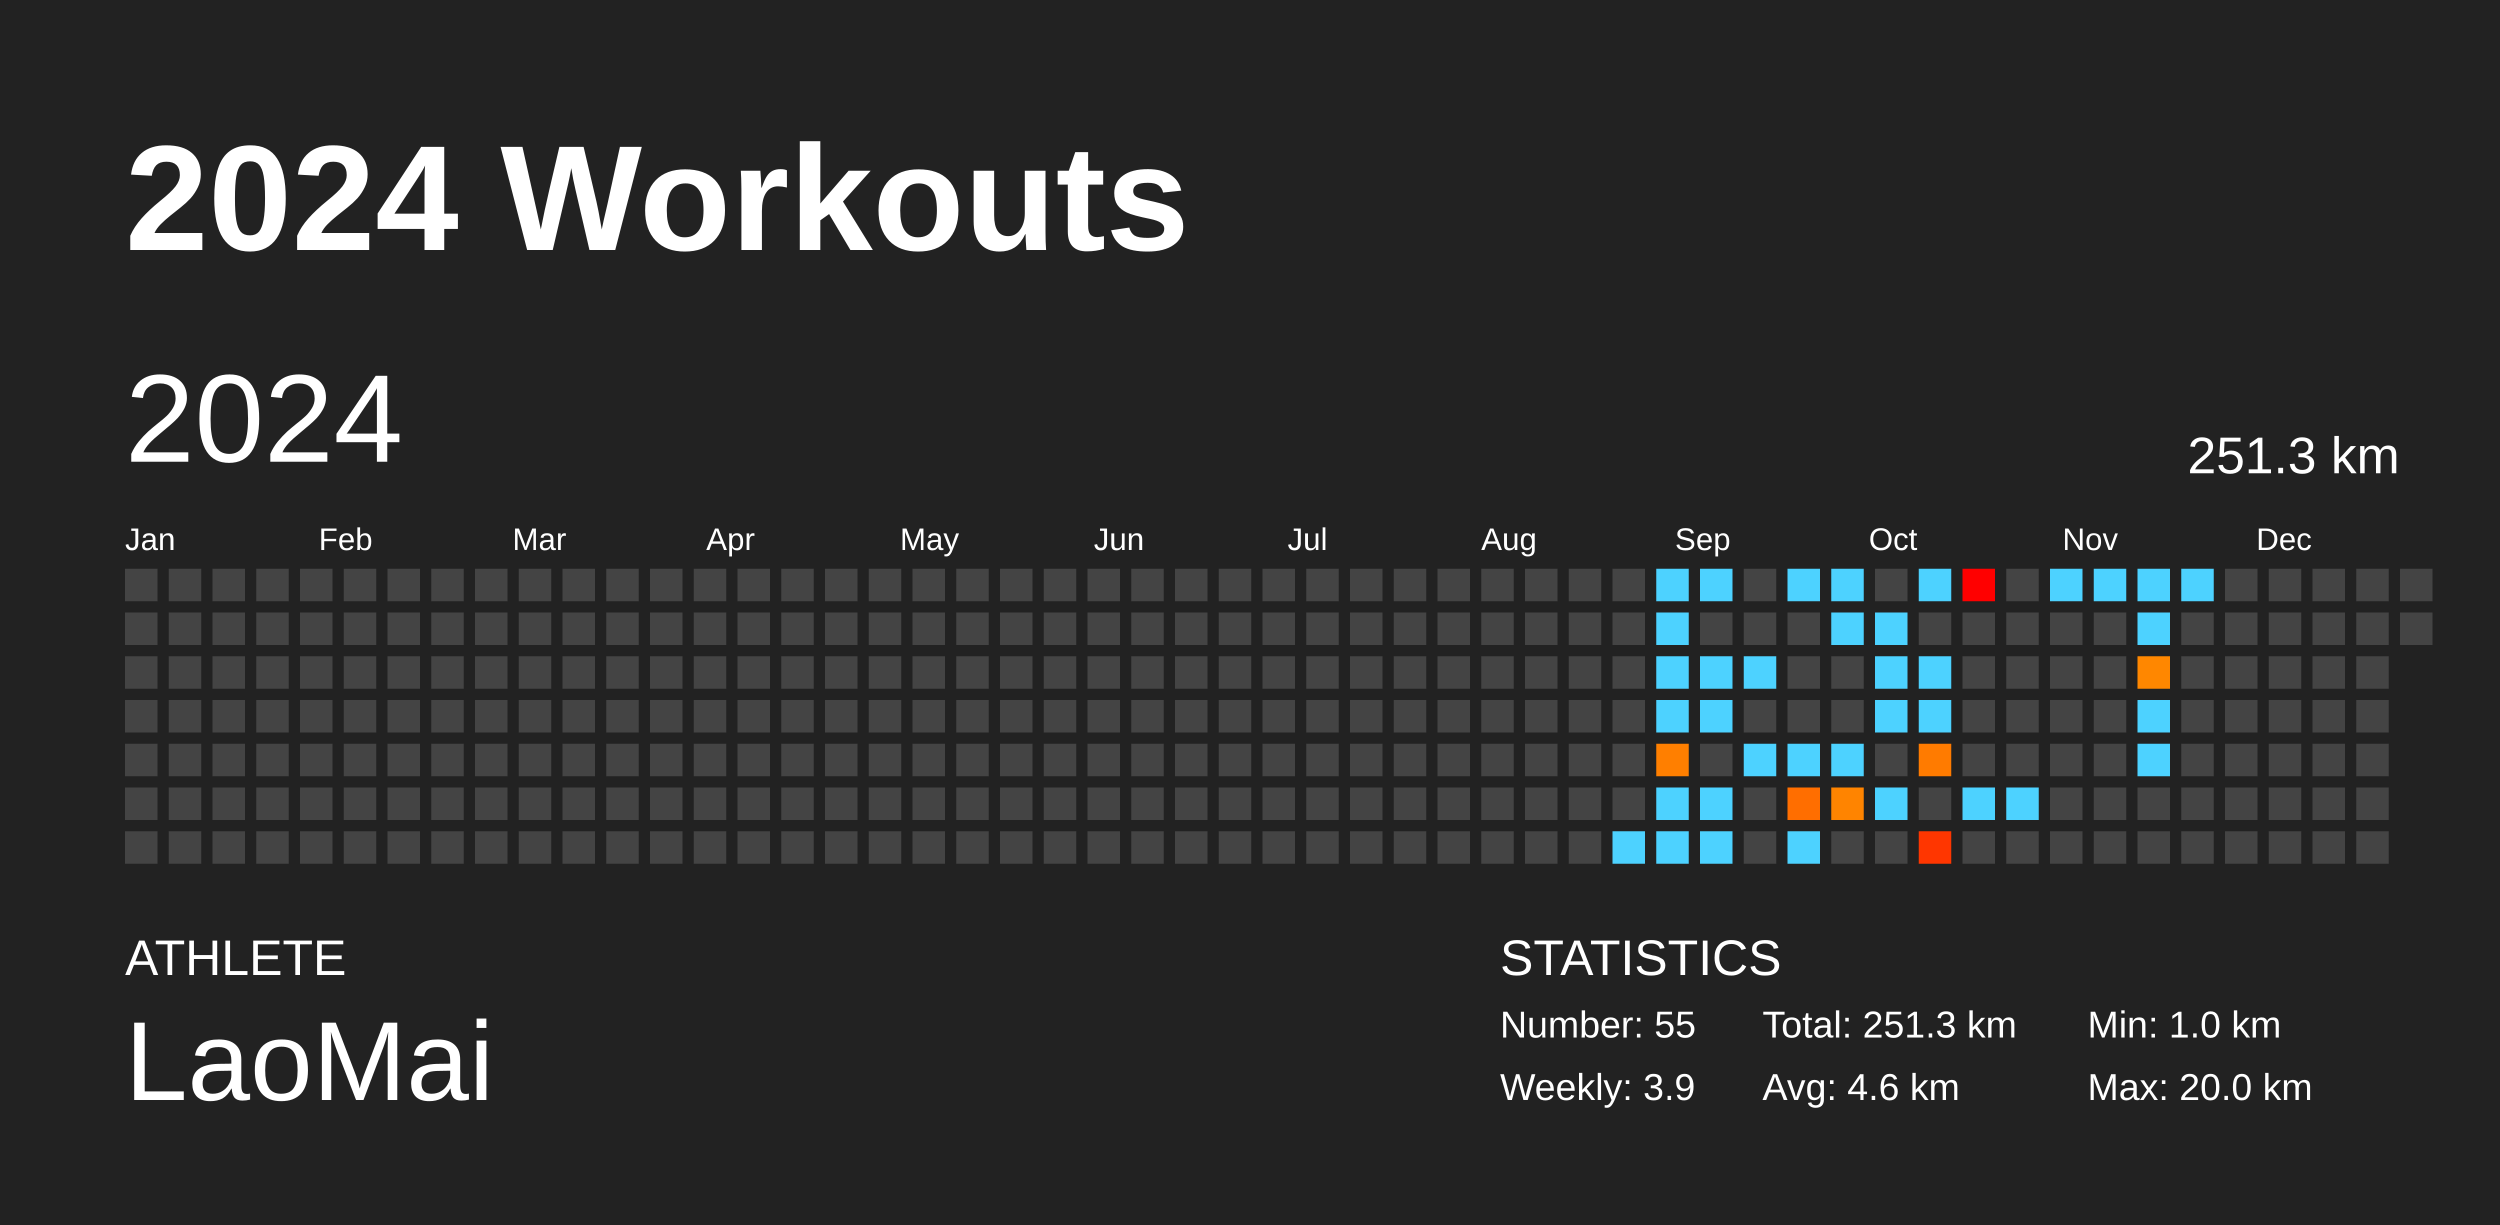
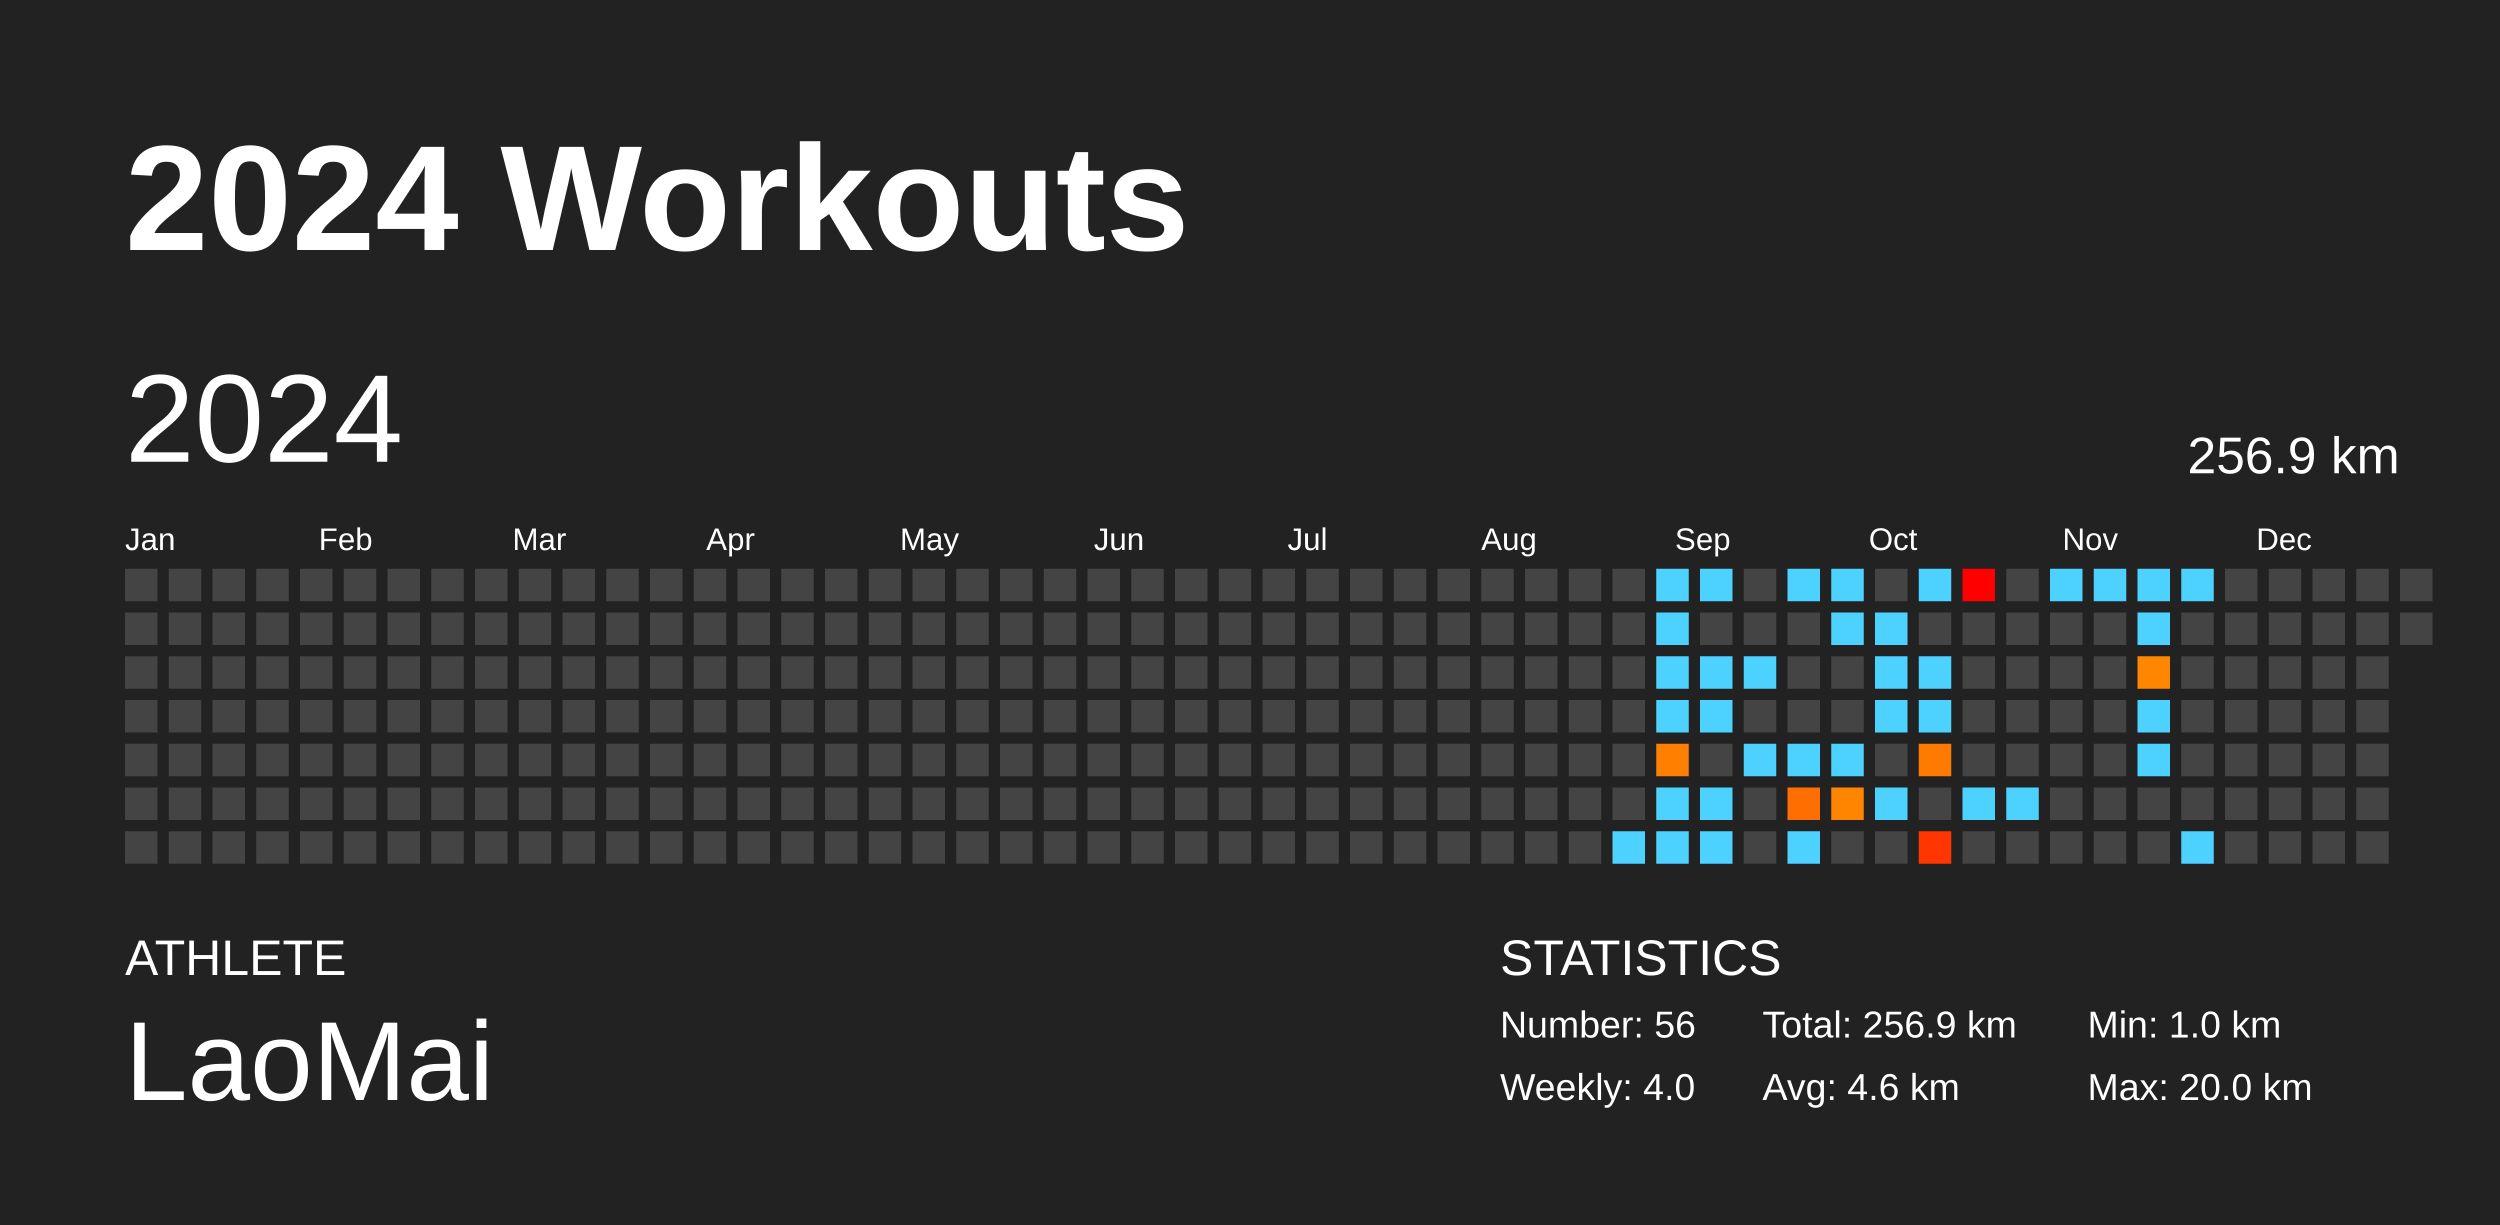
<svg xmlns="http://www.w3.org/2000/svg" baseProfile="full" height="98mm" version="1.1" viewBox="0,0,200,98" width="200mm">
  <defs />
  <rect fill="#222222" height="98" width="200" x="0" y="0" />
  <text fill="#FFFFFF" style="font-size:12px; font-family:Arial; font-weight:bold;" x="10" y="20">2024 Workouts</text>
  <text fill="#FFFFFF" style="font-size:4px; font-family:Arial" x="10" y="78">ATHLETE</text>
  <text fill="#FFFFFF" style="font-size:9px; font-family:Arial" x="10" y="88">LaoMai</text>
  <text fill="#FFFFFF" style="font-size:4px; font-family:Arial" x="120" y="78">STATISTICS</text>
-   <text fill="#FFFFFF" style="font-size:3px; font-family:Arial" x="120" y="83">Number: 55</text>
-   <text fill="#FFFFFF" style="font-size:3px; font-family:Arial" x="120" y="88">Weekly: 3.9</text>
-   <text fill="#FFFFFF" style="font-size:3px; font-family:Arial" x="141" y="83">Total: 251.3 km</text>
+   <text fill="#FFFFFF" style="font-size:3px; font-family:Arial" x="120" y="83">Number: 56</text>
+   <text fill="#FFFFFF" style="font-size:3px; font-family:Arial" x="120" y="88">Weekly: 4.0</text>
+   <text fill="#FFFFFF" style="font-size:3px; font-family:Arial" x="141" y="83">Total: 256.9 km</text>
  <text fill="#FFFFFF" style="font-size:3px; font-family:Arial" x="141" y="88">Avg: 4.6 km</text>
  <text fill="#FFFFFF" style="font-size:3px; font-family:Arial" x="167" y="83">Min: 1.0 km</text>
  <text fill="#FFFFFF" style="font-size:3px; font-family:Arial" x="167" y="88">Max: 20.0 km</text>
  <text dominant-baseline="hanging" fill="#FFFFFF" style="font-size:10.0px; font-family:Arial;" x="10" y="30">2024</text>
-   <text dominant-baseline="hanging" fill="#FFFFFF" style="font-size:4.125px; font-family:Arial;" x="175" y="35">251.3 km</text>
+   <text dominant-baseline="hanging" fill="#FFFFFF" style="font-size:4.125px; font-family:Arial;" x="175" y="35">256.9 km</text>
  <text fill="#FFFFFF" style="font-size:2.5px; font-family:Arial" x="10.0" y="44">Jan</text>
  <text fill="#FFFFFF" style="font-size:2.5px; font-family:Arial" x="25.5" y="44">Feb</text>
  <text fill="#FFFFFF" style="font-size:2.5px; font-family:Arial" x="41.0" y="44">Mar</text>
  <text fill="#FFFFFF" style="font-size:2.5px; font-family:Arial" x="56.5" y="44">Apr</text>
  <text fill="#FFFFFF" style="font-size:2.5px; font-family:Arial" x="72.0" y="44">May</text>
  <text fill="#FFFFFF" style="font-size:2.5px; font-family:Arial" x="87.5" y="44">Jun</text>
  <text fill="#FFFFFF" style="font-size:2.5px; font-family:Arial" x="103.0" y="44">Jul</text>
  <text fill="#FFFFFF" style="font-size:2.5px; font-family:Arial" x="118.5" y="44">Aug</text>
  <text fill="#FFFFFF" style="font-size:2.5px; font-family:Arial" x="134.0" y="44">Sep</text>
  <text fill="#FFFFFF" style="font-size:2.5px; font-family:Arial" x="149.5" y="44">Oct</text>
  <text fill="#FFFFFF" style="font-size:2.5px; font-family:Arial" x="165.0" y="44">Nov</text>
  <text fill="#FFFFFF" style="font-size:2.5px; font-family:Arial" x="180.5" y="44">Dec</text>
  <rect fill="#444444" height="2.6" width="2.6" x="10.0" y="45.5" />
  <rect fill="#444444" height="2.6" width="2.6" x="10.0" y="49.0" />
  <rect fill="#444444" height="2.6" width="2.6" x="10.0" y="52.5" />
  <rect fill="#444444" height="2.6" width="2.6" x="10.0" y="56.0" />
  <rect fill="#444444" height="2.6" width="2.6" x="10.0" y="59.5" />
  <rect fill="#444444" height="2.6" width="2.6" x="10.0" y="63.0" />
  <rect fill="#444444" height="2.6" width="2.6" x="10.0" y="66.5" />
  <rect fill="#444444" height="2.6" width="2.6" x="13.5" y="45.5" />
  <rect fill="#444444" height="2.6" width="2.6" x="13.5" y="49.0" />
  <rect fill="#444444" height="2.6" width="2.6" x="13.5" y="52.5" />
  <rect fill="#444444" height="2.6" width="2.6" x="13.5" y="56.0" />
  <rect fill="#444444" height="2.6" width="2.6" x="13.5" y="59.5" />
  <rect fill="#444444" height="2.6" width="2.6" x="13.5" y="63.0" />
  <rect fill="#444444" height="2.6" width="2.6" x="13.5" y="66.5" />
  <rect fill="#444444" height="2.6" width="2.6" x="17.0" y="45.5" />
  <rect fill="#444444" height="2.6" width="2.6" x="17.0" y="49.0" />
  <rect fill="#444444" height="2.6" width="2.6" x="17.0" y="52.5" />
  <rect fill="#444444" height="2.6" width="2.6" x="17.0" y="56.0" />
  <rect fill="#444444" height="2.6" width="2.6" x="17.0" y="59.5" />
  <rect fill="#444444" height="2.6" width="2.6" x="17.0" y="63.0" />
  <rect fill="#444444" height="2.6" width="2.6" x="17.0" y="66.5" />
  <rect fill="#444444" height="2.6" width="2.6" x="20.5" y="45.5" />
  <rect fill="#444444" height="2.6" width="2.6" x="20.5" y="49.0" />
  <rect fill="#444444" height="2.6" width="2.6" x="20.5" y="52.5" />
  <rect fill="#444444" height="2.6" width="2.6" x="20.5" y="56.0" />
  <rect fill="#444444" height="2.6" width="2.6" x="20.5" y="59.5" />
  <rect fill="#444444" height="2.6" width="2.6" x="20.5" y="63.0" />
  <rect fill="#444444" height="2.6" width="2.6" x="20.5" y="66.5" />
  <rect fill="#444444" height="2.6" width="2.6" x="24.0" y="45.5" />
  <rect fill="#444444" height="2.6" width="2.6" x="24.0" y="49.0" />
  <rect fill="#444444" height="2.6" width="2.6" x="24.0" y="52.5" />
  <rect fill="#444444" height="2.6" width="2.6" x="24.0" y="56.0" />
  <rect fill="#444444" height="2.6" width="2.6" x="24.0" y="59.5" />
  <rect fill="#444444" height="2.6" width="2.6" x="24.0" y="63.0" />
  <rect fill="#444444" height="2.6" width="2.6" x="24.0" y="66.5" />
  <rect fill="#444444" height="2.6" width="2.6" x="27.5" y="45.5" />
  <rect fill="#444444" height="2.6" width="2.6" x="27.5" y="49.0" />
  <rect fill="#444444" height="2.6" width="2.6" x="27.5" y="52.5" />
  <rect fill="#444444" height="2.6" width="2.6" x="27.5" y="56.0" />
  <rect fill="#444444" height="2.6" width="2.6" x="27.5" y="59.5" />
  <rect fill="#444444" height="2.6" width="2.6" x="27.5" y="63.0" />
  <rect fill="#444444" height="2.6" width="2.6" x="27.5" y="66.5" />
  <rect fill="#444444" height="2.6" width="2.6" x="31.0" y="45.5" />
  <rect fill="#444444" height="2.6" width="2.6" x="31.0" y="49.0" />
  <rect fill="#444444" height="2.6" width="2.6" x="31.0" y="52.5" />
  <rect fill="#444444" height="2.6" width="2.6" x="31.0" y="56.0" />
  <rect fill="#444444" height="2.6" width="2.6" x="31.0" y="59.5" />
  <rect fill="#444444" height="2.6" width="2.6" x="31.0" y="63.0" />
  <rect fill="#444444" height="2.6" width="2.6" x="31.0" y="66.5" />
  <rect fill="#444444" height="2.6" width="2.6" x="34.5" y="45.5" />
  <rect fill="#444444" height="2.6" width="2.6" x="34.5" y="49.0" />
  <rect fill="#444444" height="2.6" width="2.6" x="34.5" y="52.5" />
  <rect fill="#444444" height="2.6" width="2.6" x="34.5" y="56.0" />
  <rect fill="#444444" height="2.6" width="2.6" x="34.5" y="59.5" />
  <rect fill="#444444" height="2.6" width="2.6" x="34.5" y="63.0" />
  <rect fill="#444444" height="2.6" width="2.6" x="34.5" y="66.5" />
  <rect fill="#444444" height="2.6" width="2.6" x="38.0" y="45.5" />
  <rect fill="#444444" height="2.6" width="2.6" x="38.0" y="49.0" />
  <rect fill="#444444" height="2.6" width="2.6" x="38.0" y="52.5" />
  <rect fill="#444444" height="2.6" width="2.6" x="38.0" y="56.0" />
  <rect fill="#444444" height="2.6" width="2.6" x="38.0" y="59.5" />
  <rect fill="#444444" height="2.6" width="2.6" x="38.0" y="63.0" />
  <rect fill="#444444" height="2.6" width="2.6" x="38.0" y="66.5" />
  <rect fill="#444444" height="2.6" width="2.6" x="41.5" y="45.5" />
  <rect fill="#444444" height="2.6" width="2.6" x="41.5" y="49.0" />
  <rect fill="#444444" height="2.6" width="2.6" x="41.5" y="52.5" />
  <rect fill="#444444" height="2.6" width="2.6" x="41.5" y="56.0" />
  <rect fill="#444444" height="2.6" width="2.6" x="41.5" y="59.5" />
  <rect fill="#444444" height="2.6" width="2.6" x="41.5" y="63.0" />
  <rect fill="#444444" height="2.6" width="2.6" x="41.5" y="66.5" />
  <rect fill="#444444" height="2.6" width="2.6" x="45.0" y="45.5" />
  <rect fill="#444444" height="2.6" width="2.6" x="45.0" y="49.0" />
  <rect fill="#444444" height="2.6" width="2.6" x="45.0" y="52.5" />
  <rect fill="#444444" height="2.6" width="2.6" x="45.0" y="56.0" />
  <rect fill="#444444" height="2.6" width="2.6" x="45.0" y="59.5" />
  <rect fill="#444444" height="2.6" width="2.6" x="45.0" y="63.0" />
  <rect fill="#444444" height="2.6" width="2.6" x="45.0" y="66.5" />
  <rect fill="#444444" height="2.6" width="2.6" x="48.5" y="45.5" />
  <rect fill="#444444" height="2.6" width="2.6" x="48.5" y="49.0" />
  <rect fill="#444444" height="2.6" width="2.6" x="48.5" y="52.5" />
  <rect fill="#444444" height="2.6" width="2.6" x="48.5" y="56.0" />
  <rect fill="#444444" height="2.6" width="2.6" x="48.5" y="59.5" />
  <rect fill="#444444" height="2.6" width="2.6" x="48.5" y="63.0" />
  <rect fill="#444444" height="2.6" width="2.6" x="48.5" y="66.5" />
  <rect fill="#444444" height="2.6" width="2.6" x="52.0" y="45.5" />
  <rect fill="#444444" height="2.6" width="2.6" x="52.0" y="49.0" />
  <rect fill="#444444" height="2.6" width="2.6" x="52.0" y="52.5" />
  <rect fill="#444444" height="2.6" width="2.6" x="52.0" y="56.0" />
  <rect fill="#444444" height="2.6" width="2.6" x="52.0" y="59.5" />
  <rect fill="#444444" height="2.6" width="2.6" x="52.0" y="63.0" />
  <rect fill="#444444" height="2.6" width="2.6" x="52.0" y="66.5" />
  <rect fill="#444444" height="2.6" width="2.6" x="55.5" y="45.5" />
  <rect fill="#444444" height="2.6" width="2.6" x="55.5" y="49.0" />
  <rect fill="#444444" height="2.6" width="2.6" x="55.5" y="52.5" />
  <rect fill="#444444" height="2.6" width="2.6" x="55.5" y="56.0" />
  <rect fill="#444444" height="2.6" width="2.6" x="55.5" y="59.5" />
  <rect fill="#444444" height="2.6" width="2.6" x="55.5" y="63.0" />
  <rect fill="#444444" height="2.6" width="2.6" x="55.5" y="66.5" />
  <rect fill="#444444" height="2.6" width="2.6" x="59.0" y="45.5" />
  <rect fill="#444444" height="2.6" width="2.6" x="59.0" y="49.0" />
  <rect fill="#444444" height="2.6" width="2.6" x="59.0" y="52.5" />
  <rect fill="#444444" height="2.6" width="2.6" x="59.0" y="56.0" />
  <rect fill="#444444" height="2.6" width="2.6" x="59.0" y="59.5" />
  <rect fill="#444444" height="2.6" width="2.6" x="59.0" y="63.0" />
  <rect fill="#444444" height="2.6" width="2.6" x="59.0" y="66.5" />
  <rect fill="#444444" height="2.6" width="2.6" x="62.5" y="45.5" />
  <rect fill="#444444" height="2.6" width="2.6" x="62.5" y="49.0" />
  <rect fill="#444444" height="2.6" width="2.6" x="62.5" y="52.5" />
  <rect fill="#444444" height="2.6" width="2.6" x="62.5" y="56.0" />
  <rect fill="#444444" height="2.6" width="2.6" x="62.5" y="59.5" />
  <rect fill="#444444" height="2.6" width="2.6" x="62.5" y="63.0" />
  <rect fill="#444444" height="2.6" width="2.6" x="62.5" y="66.5" />
  <rect fill="#444444" height="2.6" width="2.6" x="66.0" y="45.5" />
  <rect fill="#444444" height="2.6" width="2.6" x="66.0" y="49.0" />
  <rect fill="#444444" height="2.6" width="2.6" x="66.0" y="52.5" />
  <rect fill="#444444" height="2.6" width="2.6" x="66.0" y="56.0" />
  <rect fill="#444444" height="2.6" width="2.6" x="66.0" y="59.5" />
  <rect fill="#444444" height="2.6" width="2.6" x="66.0" y="63.0" />
  <rect fill="#444444" height="2.6" width="2.6" x="66.0" y="66.5" />
  <rect fill="#444444" height="2.6" width="2.6" x="69.5" y="45.5" />
  <rect fill="#444444" height="2.6" width="2.6" x="69.5" y="49.0" />
  <rect fill="#444444" height="2.6" width="2.6" x="69.5" y="52.5" />
  <rect fill="#444444" height="2.6" width="2.6" x="69.5" y="56.0" />
  <rect fill="#444444" height="2.6" width="2.6" x="69.5" y="59.5" />
  <rect fill="#444444" height="2.6" width="2.6" x="69.5" y="63.0" />
  <rect fill="#444444" height="2.6" width="2.6" x="69.5" y="66.5" />
  <rect fill="#444444" height="2.6" width="2.6" x="73.0" y="45.5" />
  <rect fill="#444444" height="2.6" width="2.6" x="73.0" y="49.0" />
  <rect fill="#444444" height="2.6" width="2.6" x="73.0" y="52.5" />
  <rect fill="#444444" height="2.6" width="2.6" x="73.0" y="56.0" />
  <rect fill="#444444" height="2.6" width="2.6" x="73.0" y="59.5" />
  <rect fill="#444444" height="2.6" width="2.6" x="73.0" y="63.0" />
  <rect fill="#444444" height="2.6" width="2.6" x="73.0" y="66.5" />
  <rect fill="#444444" height="2.6" width="2.6" x="76.5" y="45.5" />
  <rect fill="#444444" height="2.6" width="2.6" x="76.5" y="49.0" />
  <rect fill="#444444" height="2.6" width="2.6" x="76.5" y="52.5" />
  <rect fill="#444444" height="2.6" width="2.6" x="76.5" y="56.0" />
  <rect fill="#444444" height="2.6" width="2.6" x="76.5" y="59.5" />
  <rect fill="#444444" height="2.6" width="2.6" x="76.5" y="63.0" />
  <rect fill="#444444" height="2.6" width="2.6" x="76.5" y="66.5" />
  <rect fill="#444444" height="2.6" width="2.6" x="80.0" y="45.5" />
  <rect fill="#444444" height="2.6" width="2.6" x="80.0" y="49.0" />
  <rect fill="#444444" height="2.6" width="2.6" x="80.0" y="52.5" />
  <rect fill="#444444" height="2.6" width="2.6" x="80.0" y="56.0" />
  <rect fill="#444444" height="2.6" width="2.6" x="80.0" y="59.5" />
  <rect fill="#444444" height="2.6" width="2.6" x="80.0" y="63.0" />
  <rect fill="#444444" height="2.6" width="2.6" x="80.0" y="66.5" />
  <rect fill="#444444" height="2.6" width="2.6" x="83.5" y="45.5" />
  <rect fill="#444444" height="2.6" width="2.6" x="83.5" y="49.0" />
  <rect fill="#444444" height="2.6" width="2.6" x="83.5" y="52.5" />
  <rect fill="#444444" height="2.6" width="2.6" x="83.5" y="56.0" />
  <rect fill="#444444" height="2.6" width="2.6" x="83.5" y="59.5" />
  <rect fill="#444444" height="2.6" width="2.6" x="83.5" y="63.0" />
  <rect fill="#444444" height="2.6" width="2.6" x="83.5" y="66.5" />
  <rect fill="#444444" height="2.6" width="2.6" x="87.0" y="45.5" />
  <rect fill="#444444" height="2.6" width="2.6" x="87.0" y="49.0" />
  <rect fill="#444444" height="2.6" width="2.6" x="87.0" y="52.5" />
  <rect fill="#444444" height="2.6" width="2.6" x="87.0" y="56.0" />
  <rect fill="#444444" height="2.6" width="2.6" x="87.0" y="59.5" />
  <rect fill="#444444" height="2.6" width="2.6" x="87.0" y="63.0" />
  <rect fill="#444444" height="2.6" width="2.6" x="87.0" y="66.5" />
  <rect fill="#444444" height="2.6" width="2.6" x="90.5" y="45.5" />
  <rect fill="#444444" height="2.6" width="2.6" x="90.5" y="49.0" />
  <rect fill="#444444" height="2.6" width="2.6" x="90.5" y="52.5" />
  <rect fill="#444444" height="2.6" width="2.6" x="90.5" y="56.0" />
  <rect fill="#444444" height="2.6" width="2.6" x="90.5" y="59.5" />
  <rect fill="#444444" height="2.6" width="2.6" x="90.5" y="63.0" />
  <rect fill="#444444" height="2.6" width="2.6" x="90.5" y="66.5" />
  <rect fill="#444444" height="2.6" width="2.6" x="94.0" y="45.5" />
  <rect fill="#444444" height="2.6" width="2.6" x="94.0" y="49.0" />
  <rect fill="#444444" height="2.6" width="2.6" x="94.0" y="52.5" />
  <rect fill="#444444" height="2.6" width="2.6" x="94.0" y="56.0" />
  <rect fill="#444444" height="2.6" width="2.6" x="94.0" y="59.5" />
  <rect fill="#444444" height="2.6" width="2.6" x="94.0" y="63.0" />
  <rect fill="#444444" height="2.6" width="2.6" x="94.0" y="66.5" />
  <rect fill="#444444" height="2.6" width="2.6" x="97.5" y="45.5" />
  <rect fill="#444444" height="2.6" width="2.6" x="97.5" y="49.0" />
  <rect fill="#444444" height="2.6" width="2.6" x="97.5" y="52.5" />
  <rect fill="#444444" height="2.6" width="2.6" x="97.5" y="56.0" />
  <rect fill="#444444" height="2.6" width="2.6" x="97.5" y="59.5" />
  <rect fill="#444444" height="2.6" width="2.6" x="97.5" y="63.0" />
  <rect fill="#444444" height="2.6" width="2.6" x="97.5" y="66.5" />
  <rect fill="#444444" height="2.6" width="2.6" x="101.0" y="45.5" />
  <rect fill="#444444" height="2.6" width="2.6" x="101.0" y="49.0" />
  <rect fill="#444444" height="2.6" width="2.6" x="101.0" y="52.5" />
  <rect fill="#444444" height="2.6" width="2.6" x="101.0" y="56.0" />
  <rect fill="#444444" height="2.6" width="2.6" x="101.0" y="59.5" />
  <rect fill="#444444" height="2.6" width="2.6" x="101.0" y="63.0" />
  <rect fill="#444444" height="2.6" width="2.6" x="101.0" y="66.5" />
  <rect fill="#444444" height="2.6" width="2.6" x="104.5" y="45.5" />
  <rect fill="#444444" height="2.6" width="2.6" x="104.5" y="49.0" />
  <rect fill="#444444" height="2.6" width="2.6" x="104.5" y="52.5" />
  <rect fill="#444444" height="2.6" width="2.6" x="104.5" y="56.0" />
  <rect fill="#444444" height="2.6" width="2.6" x="104.5" y="59.5" />
  <rect fill="#444444" height="2.6" width="2.6" x="104.5" y="63.0" />
  <rect fill="#444444" height="2.6" width="2.6" x="104.5" y="66.5" />
  <rect fill="#444444" height="2.6" width="2.6" x="108.0" y="45.5" />
  <rect fill="#444444" height="2.6" width="2.6" x="108.0" y="49.0" />
  <rect fill="#444444" height="2.6" width="2.6" x="108.0" y="52.5" />
  <rect fill="#444444" height="2.6" width="2.6" x="108.0" y="56.0" />
  <rect fill="#444444" height="2.6" width="2.6" x="108.0" y="59.5" />
  <rect fill="#444444" height="2.6" width="2.6" x="108.0" y="63.0" />
  <rect fill="#444444" height="2.6" width="2.6" x="108.0" y="66.5" />
  <rect fill="#444444" height="2.6" width="2.6" x="111.5" y="45.5" />
  <rect fill="#444444" height="2.6" width="2.6" x="111.5" y="49.0" />
  <rect fill="#444444" height="2.6" width="2.6" x="111.5" y="52.5" />
  <rect fill="#444444" height="2.6" width="2.6" x="111.5" y="56.0" />
  <rect fill="#444444" height="2.6" width="2.6" x="111.5" y="59.5" />
  <rect fill="#444444" height="2.6" width="2.6" x="111.5" y="63.0" />
  <rect fill="#444444" height="2.6" width="2.6" x="111.5" y="66.5" />
  <rect fill="#444444" height="2.6" width="2.6" x="115.0" y="45.5" />
  <rect fill="#444444" height="2.6" width="2.6" x="115.0" y="49.0" />
  <rect fill="#444444" height="2.6" width="2.6" x="115.0" y="52.5" />
  <rect fill="#444444" height="2.6" width="2.6" x="115.0" y="56.0" />
  <rect fill="#444444" height="2.6" width="2.6" x="115.0" y="59.5" />
  <rect fill="#444444" height="2.6" width="2.6" x="115.0" y="63.0" />
  <rect fill="#444444" height="2.6" width="2.6" x="115.0" y="66.5" />
  <rect fill="#444444" height="2.6" width="2.6" x="118.5" y="45.5" />
  <rect fill="#444444" height="2.6" width="2.6" x="118.5" y="49.0" />
  <rect fill="#444444" height="2.6" width="2.6" x="118.5" y="52.5" />
  <rect fill="#444444" height="2.6" width="2.6" x="118.5" y="56.0" />
  <rect fill="#444444" height="2.6" width="2.6" x="118.5" y="59.5" />
  <rect fill="#444444" height="2.6" width="2.6" x="118.5" y="63.0" />
  <rect fill="#444444" height="2.6" width="2.6" x="118.5" y="66.5" />
  <rect fill="#444444" height="2.6" width="2.6" x="122.0" y="45.5" />
  <rect fill="#444444" height="2.6" width="2.6" x="122.0" y="49.0" />
  <rect fill="#444444" height="2.6" width="2.6" x="122.0" y="52.5" />
  <rect fill="#444444" height="2.6" width="2.6" x="122.0" y="56.0" />
  <rect fill="#444444" height="2.6" width="2.6" x="122.0" y="59.5" />
  <rect fill="#444444" height="2.6" width="2.6" x="122.0" y="63.0" />
  <rect fill="#444444" height="2.6" width="2.6" x="122.0" y="66.5" />
  <rect fill="#444444" height="2.6" width="2.6" x="125.5" y="45.5" />
  <rect fill="#444444" height="2.6" width="2.6" x="125.5" y="49.0" />
  <rect fill="#444444" height="2.6" width="2.6" x="125.5" y="52.5" />
  <rect fill="#444444" height="2.6" width="2.6" x="125.5" y="56.0" />
  <rect fill="#444444" height="2.6" width="2.6" x="125.5" y="59.5" />
  <rect fill="#444444" height="2.6" width="2.6" x="125.5" y="63.0" />
  <rect fill="#444444" height="2.6" width="2.6" x="125.5" y="66.5" />
  <rect fill="#444444" height="2.6" width="2.6" x="129.0" y="45.5" />
  <rect fill="#444444" height="2.6" width="2.6" x="129.0" y="49.0" />
  <rect fill="#444444" height="2.6" width="2.6" x="129.0" y="52.5" />
  <rect fill="#444444" height="2.6" width="2.6" x="129.0" y="56.0" />
  <rect fill="#444444" height="2.6" width="2.6" x="129.0" y="59.5" />
  <rect fill="#444444" height="2.6" width="2.6" x="129.0" y="63.0" />
  <rect fill="#4dd2ff" height="2.6" width="2.6" x="129.0" y="66.5" />
  <rect fill="#4dd2ff" height="2.6" width="2.6" x="132.5" y="45.5" />
  <rect fill="#4dd2ff" height="2.6" width="2.6" x="132.5" y="49.0" />
  <rect fill="#4dd2ff" height="2.6" width="2.6" x="132.5" y="52.5" />
  <rect fill="#4dd2ff" height="2.6" width="2.6" x="132.5" y="56.0" />
  <rect fill="#ff7f00" height="2.6" width="2.6" x="132.5" y="59.5" />
  <rect fill="#4dd2ff" height="2.6" width="2.6" x="132.5" y="63.0" />
  <rect fill="#4dd2ff" height="2.6" width="2.6" x="132.5" y="66.5" />
  <rect fill="#4dd2ff" height="2.6" width="2.6" x="136.0" y="45.5" />
  <rect fill="#444444" height="2.6" width="2.6" x="136.0" y="49.0" />
  <rect fill="#4dd2ff" height="2.6" width="2.6" x="136.0" y="52.5" />
  <rect fill="#4dd2ff" height="2.6" width="2.6" x="136.0" y="56.0" />
  <rect fill="#444444" height="2.6" width="2.6" x="136.0" y="59.5" />
  <rect fill="#4dd2ff" height="2.6" width="2.6" x="136.0" y="63.0" />
  <rect fill="#4dd2ff" height="2.6" width="2.6" x="136.0" y="66.5" />
  <rect fill="#444444" height="2.6" width="2.6" x="139.5" y="45.5" />
  <rect fill="#444444" height="2.6" width="2.6" x="139.5" y="49.0" />
  <rect fill="#4dd2ff" height="2.6" width="2.6" x="139.5" y="52.5" />
  <rect fill="#444444" height="2.6" width="2.6" x="139.5" y="56.0" />
  <rect fill="#4dd2ff" height="2.6" width="2.6" x="139.5" y="59.5" />
  <rect fill="#444444" height="2.6" width="2.6" x="139.5" y="63.0" />
  <rect fill="#444444" height="2.6" width="2.6" x="139.5" y="66.5" />
  <rect fill="#4dd2ff" height="2.6" width="2.6" x="143.0" y="45.5" />
  <rect fill="#444444" height="2.6" width="2.6" x="143.0" y="49.0" />
  <rect fill="#444444" height="2.6" width="2.6" x="143.0" y="52.5" />
  <rect fill="#444444" height="2.6" width="2.6" x="143.0" y="56.0" />
  <rect fill="#4dd2ff" height="2.6" width="2.6" x="143.0" y="59.5" />
  <rect fill="#ff6e00" height="2.6" width="2.6" x="143.0" y="63.0" />
  <rect fill="#4dd2ff" height="2.6" width="2.6" x="143.0" y="66.5" />
  <rect fill="#4dd2ff" height="2.6" width="2.6" x="146.5" y="45.5" />
  <rect fill="#4dd2ff" height="2.6" width="2.6" x="146.5" y="49.0" />
  <rect fill="#444444" height="2.6" width="2.6" x="146.5" y="52.5" />
  <rect fill="#444444" height="2.6" width="2.6" x="146.5" y="56.0" />
  <rect fill="#4dd2ff" height="2.6" width="2.6" x="146.5" y="59.5" />
  <rect fill="#ff8400" height="2.6" width="2.6" x="146.5" y="63.0" />
  <rect fill="#444444" height="2.6" width="2.6" x="146.5" y="66.5" />
  <rect fill="#444444" height="2.6" width="2.6" x="150.0" y="45.5" />
  <rect fill="#4dd2ff" height="2.6" width="2.6" x="150.0" y="49.0" />
  <rect fill="#4dd2ff" height="2.6" width="2.6" x="150.0" y="52.5" />
  <rect fill="#4dd2ff" height="2.6" width="2.6" x="150.0" y="56.0" />
  <rect fill="#444444" height="2.6" width="2.6" x="150.0" y="59.5" />
  <rect fill="#4dd2ff" height="2.6" width="2.6" x="150.0" y="63.0" />
  <rect fill="#444444" height="2.6" width="2.6" x="150.0" y="66.5" />
  <rect fill="#4dd2ff" height="2.6" width="2.6" x="153.5" y="45.5" />
  <rect fill="#444444" height="2.6" width="2.6" x="153.5" y="49.0" />
  <rect fill="#4dd2ff" height="2.6" width="2.6" x="153.5" y="52.5" />
  <rect fill="#4dd2ff" height="2.6" width="2.6" x="153.5" y="56.0" />
  <rect fill="#ff7b00" height="2.6" width="2.6" x="153.5" y="59.5" />
  <rect fill="#444444" height="2.6" width="2.6" x="153.5" y="63.0" />
  <rect fill="#ff3600" height="2.6" width="2.6" x="153.5" y="66.5" />
  <rect fill="red" height="2.6" width="2.6" x="157.0" y="45.5" />
  <rect fill="#444444" height="2.6" width="2.6" x="157.0" y="49.0" />
  <rect fill="#444444" height="2.6" width="2.6" x="157.0" y="52.5" />
  <rect fill="#444444" height="2.6" width="2.6" x="157.0" y="56.0" />
  <rect fill="#444444" height="2.6" width="2.6" x="157.0" y="59.5" />
  <rect fill="#4dd2ff" height="2.6" width="2.6" x="157.0" y="63.0" />
  <rect fill="#444444" height="2.6" width="2.6" x="157.0" y="66.5" />
  <rect fill="#444444" height="2.6" width="2.6" x="160.5" y="45.5" />
  <rect fill="#444444" height="2.6" width="2.6" x="160.5" y="49.0" />
  <rect fill="#444444" height="2.6" width="2.6" x="160.5" y="52.5" />
  <rect fill="#444444" height="2.6" width="2.6" x="160.5" y="56.0" />
  <rect fill="#444444" height="2.6" width="2.6" x="160.5" y="59.5" />
  <rect fill="#4dd2ff" height="2.6" width="2.6" x="160.5" y="63.0" />
  <rect fill="#444444" height="2.6" width="2.6" x="160.5" y="66.5" />
  <rect fill="#4dd2ff" height="2.6" width="2.6" x="164.0" y="45.5" />
  <rect fill="#444444" height="2.6" width="2.6" x="164.0" y="49.0" />
  <rect fill="#444444" height="2.6" width="2.6" x="164.0" y="52.5" />
  <rect fill="#444444" height="2.6" width="2.6" x="164.0" y="56.0" />
  <rect fill="#444444" height="2.6" width="2.6" x="164.0" y="59.5" />
  <rect fill="#444444" height="2.6" width="2.6" x="164.0" y="63.0" />
  <rect fill="#444444" height="2.6" width="2.6" x="164.0" y="66.5" />
  <rect fill="#4dd2ff" height="2.6" width="2.6" x="167.5" y="45.5" />
  <rect fill="#444444" height="2.6" width="2.6" x="167.5" y="49.0" />
  <rect fill="#444444" height="2.6" width="2.6" x="167.5" y="52.5" />
  <rect fill="#444444" height="2.6" width="2.6" x="167.5" y="56.0" />
  <rect fill="#444444" height="2.6" width="2.6" x="167.5" y="59.5" />
  <rect fill="#444444" height="2.6" width="2.6" x="167.5" y="63.0" />
  <rect fill="#444444" height="2.6" width="2.6" x="167.5" y="66.5" />
  <rect fill="#4dd2ff" height="2.6" width="2.6" x="171.0" y="45.5" />
  <rect fill="#4dd2ff" height="2.6" width="2.6" x="171.0" y="49.0" />
  <rect fill="#ff8700" height="2.6" width="2.6" x="171.0" y="52.5" />
  <rect fill="#4dd2ff" height="2.6" width="2.6" x="171.0" y="56.0" />
  <rect fill="#4dd2ff" height="2.6" width="2.6" x="171.0" y="59.5" />
  <rect fill="#444444" height="2.6" width="2.6" x="171.0" y="63.0" />
  <rect fill="#444444" height="2.6" width="2.6" x="171.0" y="66.5" />
  <rect fill="#4dd2ff" height="2.6" width="2.6" x="174.5" y="45.5" />
  <rect fill="#444444" height="2.6" width="2.6" x="174.5" y="49.0" />
  <rect fill="#444444" height="2.6" width="2.6" x="174.5" y="52.5" />
  <rect fill="#444444" height="2.6" width="2.6" x="174.5" y="56.0" />
  <rect fill="#444444" height="2.6" width="2.6" x="174.5" y="59.5" />
  <rect fill="#444444" height="2.6" width="2.6" x="174.5" y="63.0" />
-   <rect fill="#444444" height="2.6" width="2.6" x="174.5" y="66.5" />
+   <rect fill="#4dd2ff" height="2.6" width="2.6" x="174.5" y="66.5" />
  <rect fill="#444444" height="2.6" width="2.6" x="178.0" y="45.5" />
  <rect fill="#444444" height="2.6" width="2.6" x="178.0" y="49.0" />
  <rect fill="#444444" height="2.6" width="2.6" x="178.0" y="52.5" />
  <rect fill="#444444" height="2.6" width="2.6" x="178.0" y="56.0" />
  <rect fill="#444444" height="2.6" width="2.6" x="178.0" y="59.5" />
  <rect fill="#444444" height="2.6" width="2.6" x="178.0" y="63.0" />
  <rect fill="#444444" height="2.6" width="2.6" x="178.0" y="66.5" />
  <rect fill="#444444" height="2.6" width="2.6" x="181.5" y="45.5" />
  <rect fill="#444444" height="2.6" width="2.6" x="181.5" y="49.0" />
  <rect fill="#444444" height="2.6" width="2.6" x="181.5" y="52.5" />
  <rect fill="#444444" height="2.6" width="2.6" x="181.5" y="56.0" />
  <rect fill="#444444" height="2.6" width="2.6" x="181.5" y="59.5" />
  <rect fill="#444444" height="2.6" width="2.6" x="181.5" y="63.0" />
  <rect fill="#444444" height="2.6" width="2.6" x="181.5" y="66.5" />
  <rect fill="#444444" height="2.6" width="2.6" x="185.0" y="45.5" />
  <rect fill="#444444" height="2.6" width="2.6" x="185.0" y="49.0" />
  <rect fill="#444444" height="2.6" width="2.6" x="185.0" y="52.5" />
  <rect fill="#444444" height="2.6" width="2.6" x="185.0" y="56.0" />
  <rect fill="#444444" height="2.6" width="2.6" x="185.0" y="59.5" />
  <rect fill="#444444" height="2.6" width="2.6" x="185.0" y="63.0" />
  <rect fill="#444444" height="2.6" width="2.6" x="185.0" y="66.5" />
  <rect fill="#444444" height="2.6" width="2.6" x="188.5" y="45.5" />
  <rect fill="#444444" height="2.6" width="2.6" x="188.5" y="49.0" />
  <rect fill="#444444" height="2.6" width="2.6" x="188.5" y="52.5" />
  <rect fill="#444444" height="2.6" width="2.6" x="188.5" y="56.0" />
  <rect fill="#444444" height="2.6" width="2.6" x="188.5" y="59.5" />
  <rect fill="#444444" height="2.6" width="2.6" x="188.5" y="63.0" />
  <rect fill="#444444" height="2.6" width="2.6" x="188.5" y="66.5" />
  <rect fill="#444444" height="2.6" width="2.6" x="192.0" y="45.5" />
  <rect fill="#444444" height="2.6" width="2.6" x="192.0" y="49.0" />
</svg>
